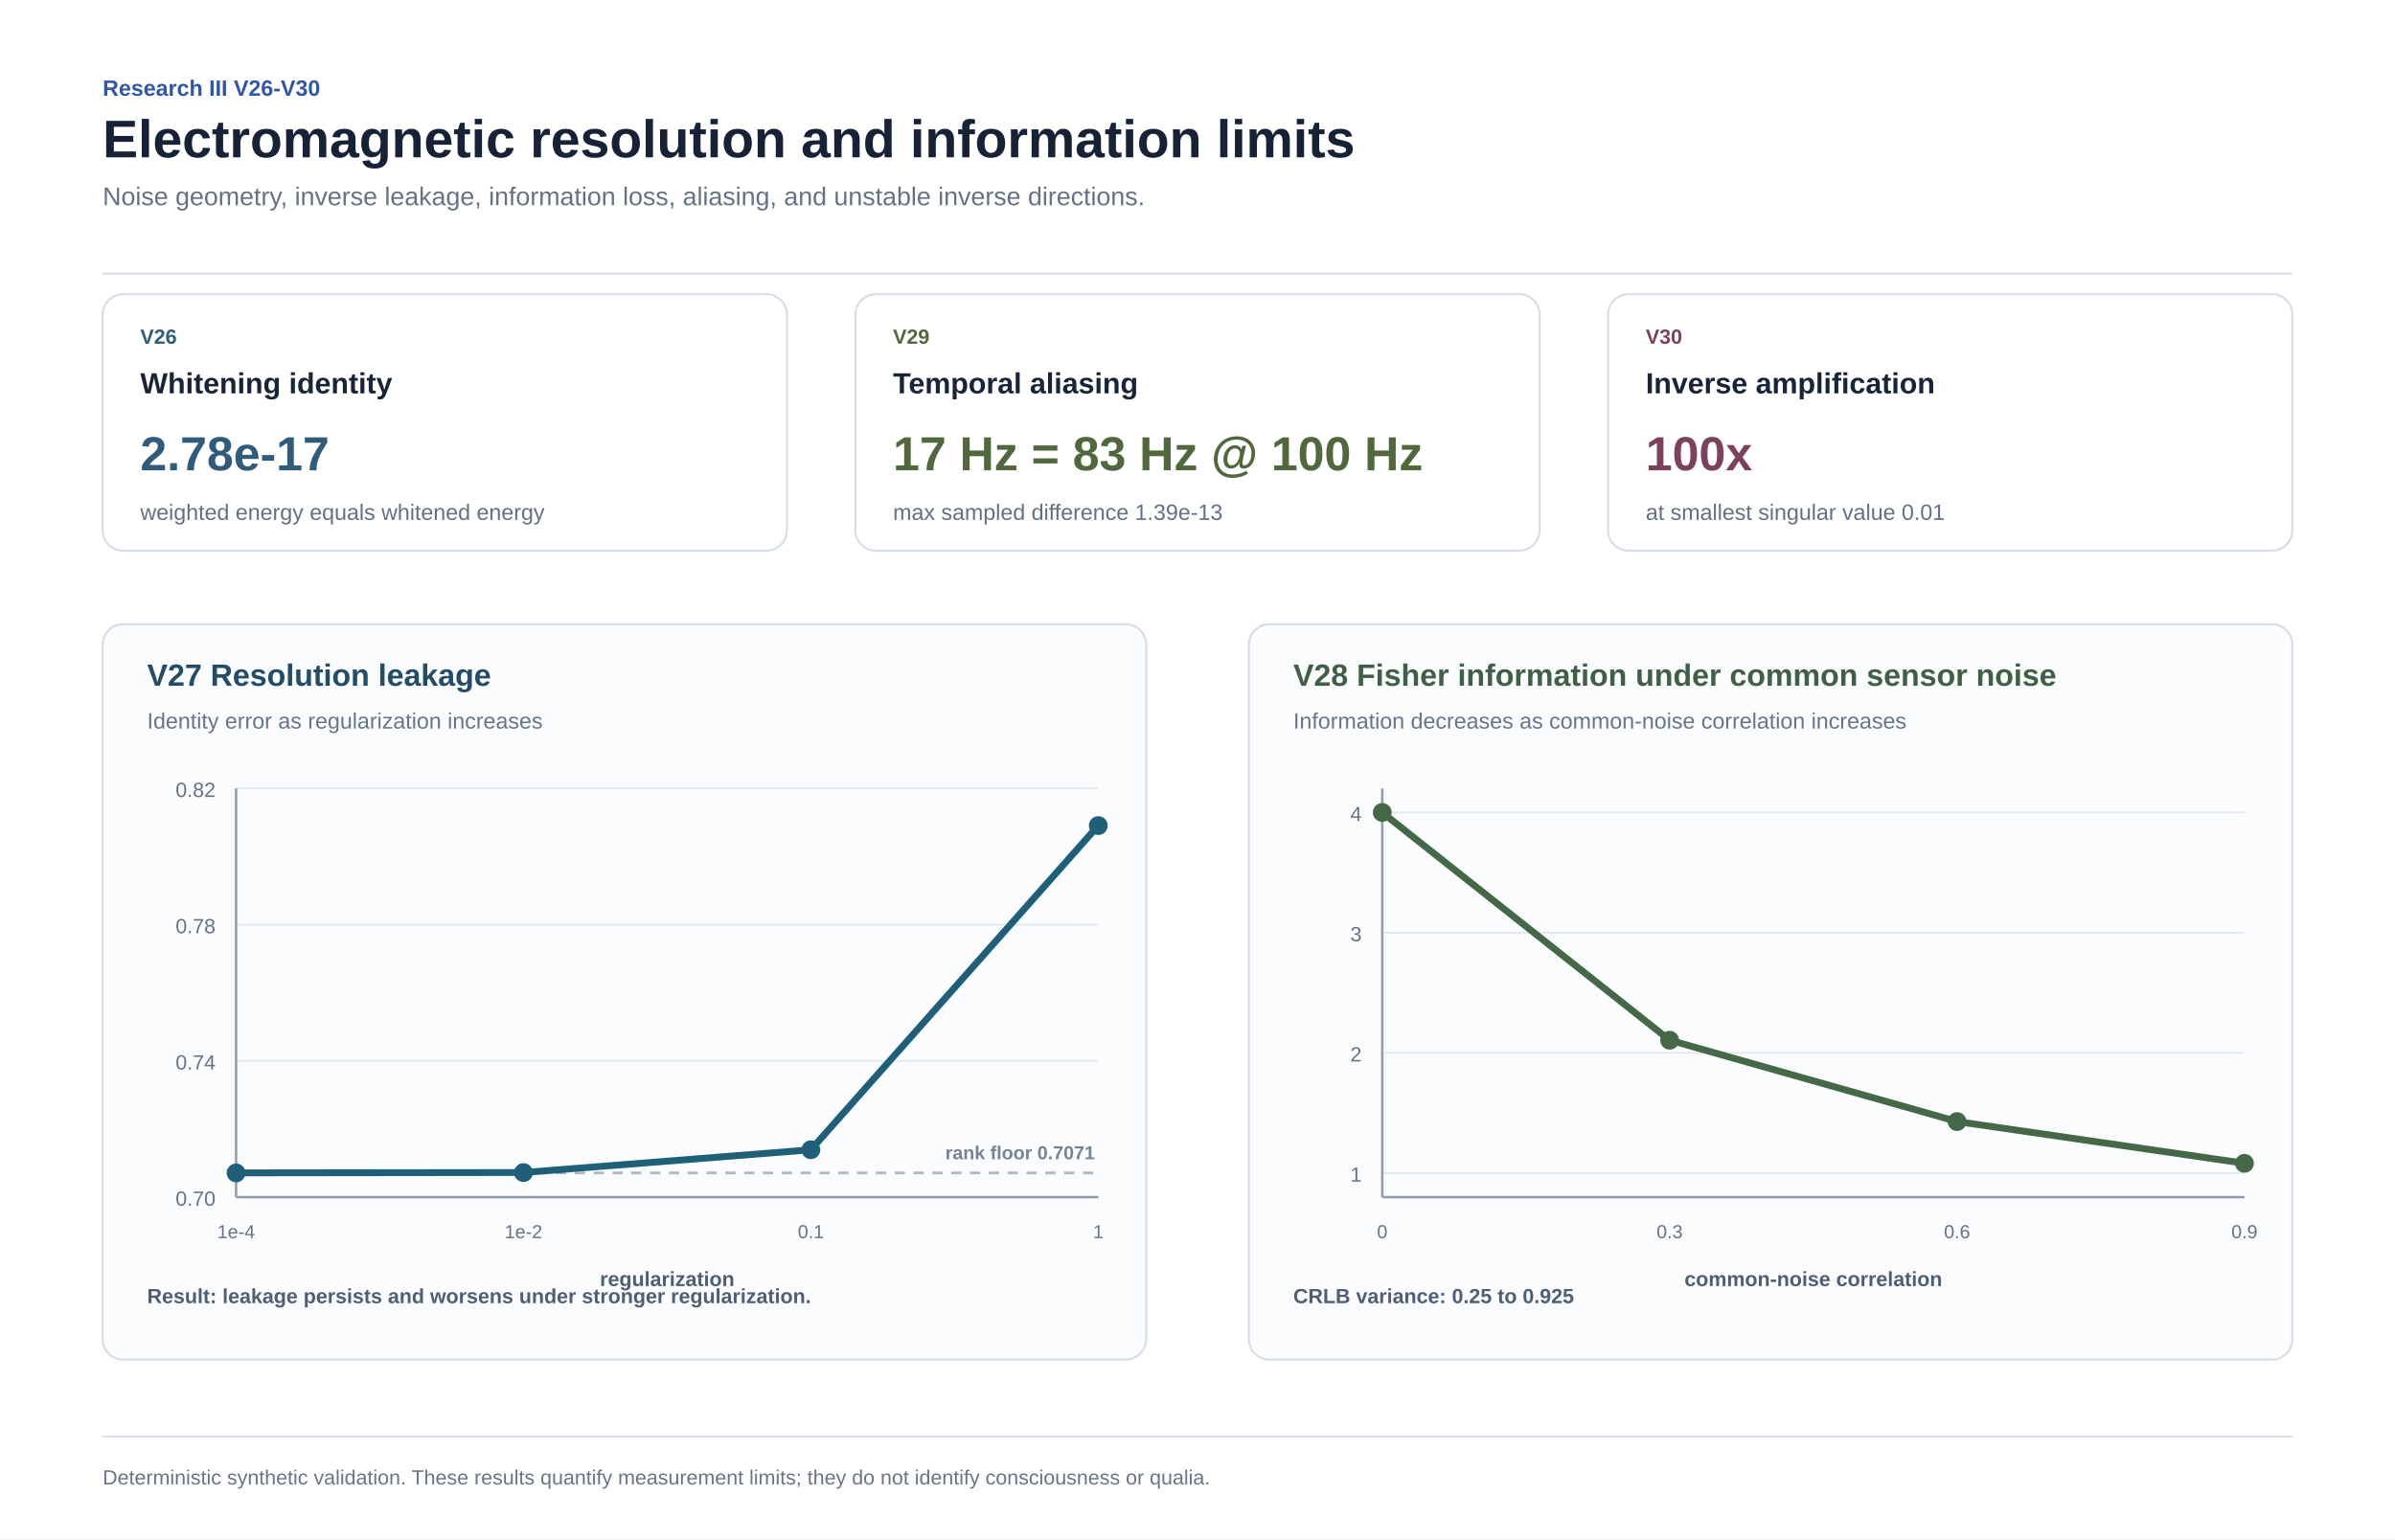
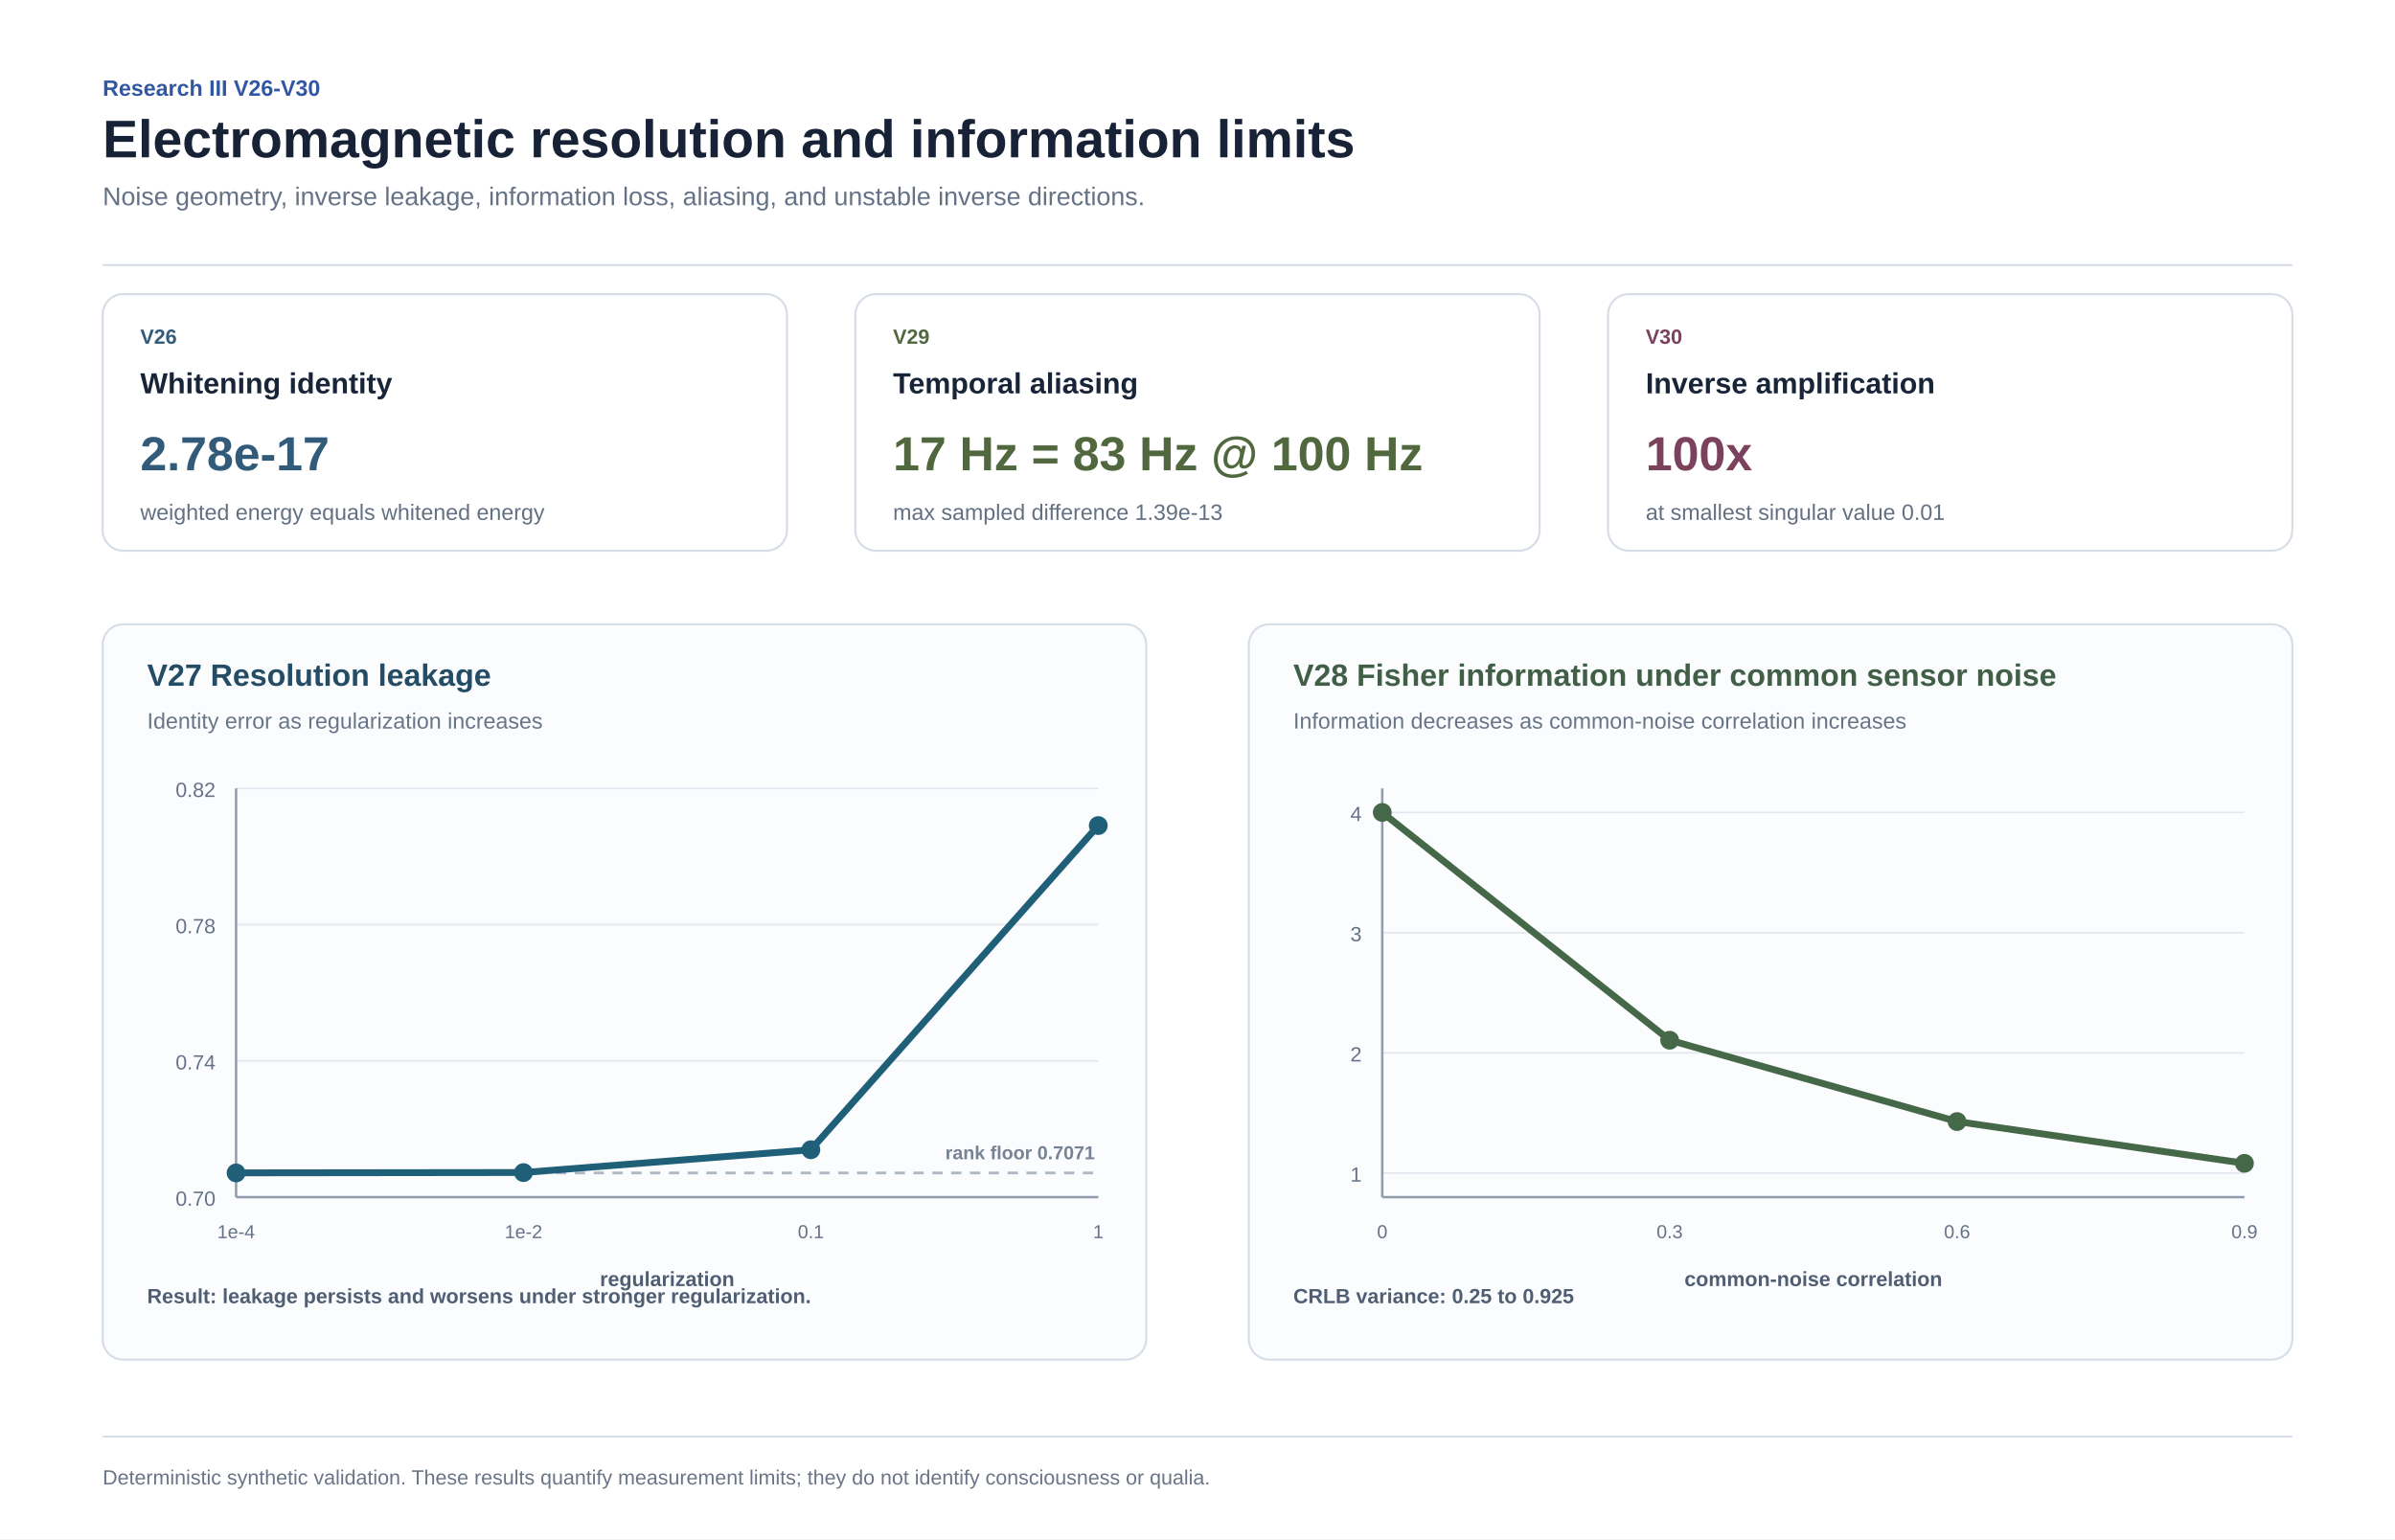
<svg xmlns="http://www.w3.org/2000/svg" width="1400" height="900" viewBox="0 0 1400 900">
  <rect x="0" y="0" width="1400" height="900" rx="0" fill="#ffffff" stroke="none" stroke-width="0" />
  <text x="60" y="56" text-anchor="start" font-family="Arial, Helvetica, sans-serif" font-size="13" font-weight="700" fill="#3156a3">Research III V26-V30</text>
  <text x="60" y="92" text-anchor="start" font-family="Arial, Helvetica, sans-serif" font-size="31" font-weight="700" fill="#172236">Electromagnetic resolution and information limits</text>
  <text x="60" y="120" text-anchor="start" font-family="Arial, Helvetica, sans-serif" font-size="15" font-weight="400" fill="#657286">Noise geometry, inverse leakage, information loss, aliasing, and unstable inverse directions.</text>
-   <line x1="60" y1="160" x2="1340" y2="160" stroke="#d6dde7" stroke-width="1.2" />
+   <line x1="60" y1="155" x2="1340" y2="155" stroke="#d6dde7" stroke-width="1.2" />
  <rect x="60" y="172" width="400" height="150" rx="12" fill="#ffffff" stroke="#d6dde7" stroke-width="1.2" />
  <text x="82" y="201" text-anchor="start" font-family="Arial, Helvetica, sans-serif" font-size="12" font-weight="700" fill="#315b78">V26</text>
  <text x="82" y="230" text-anchor="start" font-family="Arial, Helvetica, sans-serif" font-size="17" font-weight="700" fill="#182437">Whitening identity</text>
  <text x="82" y="275" text-anchor="start" font-family="Arial, Helvetica, sans-serif" font-size="28" font-weight="700" fill="#315b78">2.78e-17</text>
  <text x="82" y="304" text-anchor="start" font-family="Arial, Helvetica, sans-serif" font-size="13" font-weight="400" fill="#637083">weighted energy equals whitened energy</text>
  <rect x="500" y="172" width="400" height="150" rx="12" fill="#ffffff" stroke="#d6dde7" stroke-width="1.2" />
  <text x="522" y="201" text-anchor="start" font-family="Arial, Helvetica, sans-serif" font-size="12" font-weight="700" fill="#51683f">V29</text>
  <text x="522" y="230" text-anchor="start" font-family="Arial, Helvetica, sans-serif" font-size="17" font-weight="700" fill="#182437">Temporal aliasing</text>
  <text x="522" y="275" text-anchor="start" font-family="Arial, Helvetica, sans-serif" font-size="28" font-weight="700" fill="#51683f">17 Hz = 83 Hz @ 100 Hz</text>
  <text x="522" y="304" text-anchor="start" font-family="Arial, Helvetica, sans-serif" font-size="13" font-weight="400" fill="#637083">max sampled difference 1.39e-13</text>
  <rect x="940" y="172" width="400" height="150" rx="12" fill="#ffffff" stroke="#d6dde7" stroke-width="1.2" />
  <text x="962" y="201" text-anchor="start" font-family="Arial, Helvetica, sans-serif" font-size="12" font-weight="700" fill="#7a425c">V30</text>
  <text x="962" y="230" text-anchor="start" font-family="Arial, Helvetica, sans-serif" font-size="17" font-weight="700" fill="#182437">Inverse amplification</text>
  <text x="962" y="275" text-anchor="start" font-family="Arial, Helvetica, sans-serif" font-size="28" font-weight="700" fill="#7a425c">100x</text>
  <text x="962" y="304" text-anchor="start" font-family="Arial, Helvetica, sans-serif" font-size="13" font-weight="400" fill="#637083">at smallest singular value 0.01</text>
  <rect x="60" y="365" width="610" height="430" rx="12" fill="#fbfcfe" stroke="#d6dde7" stroke-width="1.2" />
  <text x="86" y="401" text-anchor="start" font-family="Arial, Helvetica, sans-serif" font-size="18" font-weight="700" fill="#244c64">V27  Resolution leakage</text>
  <text x="86" y="426" text-anchor="start" font-family="Arial, Helvetica, sans-serif" font-size="13" font-weight="400" fill="#687588">Identity error as regularization increases</text>
  <line x1="138" y1="700" x2="642" y2="700" stroke="#e3e8ef" stroke-width="1" />
  <text x="126" y="705" text-anchor="end" font-family="Arial, Helvetica, sans-serif" font-size="12" font-weight="400" fill="#657286">0.70</text>
  <line x1="138" y1="620.333" x2="642" y2="620.333" stroke="#e3e8ef" stroke-width="1" />
  <text x="126" y="625.333" text-anchor="end" font-family="Arial, Helvetica, sans-serif" font-size="12" font-weight="400" fill="#657286">0.74</text>
  <line x1="138" y1="540.667" x2="642" y2="540.667" stroke="#e3e8ef" stroke-width="1" />
  <text x="126" y="545.667" text-anchor="end" font-family="Arial, Helvetica, sans-serif" font-size="12" font-weight="400" fill="#657286">0.78</text>
  <line x1="138" y1="461" x2="642" y2="461" stroke="#e3e8ef" stroke-width="1" />
  <text x="126" y="466" text-anchor="end" font-family="Arial, Helvetica, sans-serif" font-size="12" font-weight="400" fill="#657286">0.82</text>
  <line x1="138" y1="461" x2="138" y2="700" stroke="#8f9cad" stroke-width="1.4" />
  <line x1="138" y1="700" x2="642" y2="700" stroke="#8f9cad" stroke-width="1.4" />
  <line x1="138" y1="685.846" x2="642" y2="685.846" stroke="#aeb8c5" stroke-width="1.6" stroke-dasharray="6 5" />
  <text x="640" y="677.846" text-anchor="end" font-family="Arial, Helvetica, sans-serif" font-size="11" font-weight="600" fill="#778394">rank floor 0.7071</text>
  <polyline points="138.0,685.8 306.0,685.6 474.0,672.3 642.0,482.7" fill="none" stroke="#1f6078" stroke-width="4" stroke-linecap="round" stroke-linejoin="round" />
  <circle cx="138" cy="685.846" r="5.5" fill="#1f6078" />
  <circle cx="306" cy="685.647" r="5.5" fill="#1f6078" />
  <circle cx="474" cy="672.285" r="5.5" fill="#1f6078" />
  <circle cx="642" cy="482.731" r="5.5" fill="#1f6078" />
  <text x="138" y="724" text-anchor="middle" font-family="Arial, Helvetica, sans-serif" font-size="11" font-weight="400" fill="#657286">1e-4</text>
  <text x="306" y="724" text-anchor="middle" font-family="Arial, Helvetica, sans-serif" font-size="11" font-weight="400" fill="#657286">1e-2</text>
  <text x="474" y="724" text-anchor="middle" font-family="Arial, Helvetica, sans-serif" font-size="11" font-weight="400" fill="#657286">0.1</text>
  <text x="642" y="724" text-anchor="middle" font-family="Arial, Helvetica, sans-serif" font-size="11" font-weight="400" fill="#657286">1</text>
  <text x="390" y="752" text-anchor="middle" font-family="Arial, Helvetica, sans-serif" font-size="12" font-weight="600" fill="#4f5e72">regularization</text>
  <text x="86" y="762" text-anchor="start" font-family="Arial, Helvetica, sans-serif" font-size="12" font-weight="600" fill="#4f5e72">Result: leakage persists and worsens under stronger regularization.</text>
  <rect x="730" y="365" width="610" height="430" rx="12" fill="#fbfcfe" stroke="#d6dde7" stroke-width="1.2" />
  <text x="756" y="401" text-anchor="start" font-family="Arial, Helvetica, sans-serif" font-size="18" font-weight="700" fill="#415f46">V28  Fisher information under common sensor noise</text>
  <text x="756" y="426" text-anchor="start" font-family="Arial, Helvetica, sans-serif" font-size="13" font-weight="400" fill="#687588">Information decreases as common-noise correlation increases</text>
  <line x1="808" y1="685.941" x2="1312" y2="685.941" stroke="#e3e8ef" stroke-width="1" />
  <text x="796" y="690.941" text-anchor="end" font-family="Arial, Helvetica, sans-serif" font-size="12" font-weight="400" fill="#657286">1</text>
  <line x1="808" y1="615.647" x2="1312" y2="615.647" stroke="#e3e8ef" stroke-width="1" />
  <text x="796" y="620.647" text-anchor="end" font-family="Arial, Helvetica, sans-serif" font-size="12" font-weight="400" fill="#657286">2</text>
  <line x1="808" y1="545.353" x2="1312" y2="545.353" stroke="#e3e8ef" stroke-width="1" />
  <text x="796" y="550.353" text-anchor="end" font-family="Arial, Helvetica, sans-serif" font-size="12" font-weight="400" fill="#657286">3</text>
  <line x1="808" y1="475.059" x2="1312" y2="475.059" stroke="#e3e8ef" stroke-width="1" />
  <text x="796" y="480.059" text-anchor="end" font-family="Arial, Helvetica, sans-serif" font-size="12" font-weight="400" fill="#657286">4</text>
  <line x1="808" y1="461" x2="808" y2="700" stroke="#8f9cad" stroke-width="1.4" />
  <line x1="808" y1="700" x2="1312" y2="700" stroke="#8f9cad" stroke-width="1.4" />
  <polyline points="808.0,475.1 976.0,608.2 1144.0,655.8 1312.0,680.2" fill="none" stroke="#456848" stroke-width="4" stroke-linecap="round" stroke-linejoin="round" />
  <circle cx="808" cy="475.059" r="5.5" fill="#456848" />
  <circle cx="976" cy="608.248" r="5.5" fill="#456848" />
  <circle cx="1144" cy="655.815" r="5.5" fill="#456848" />
  <circle cx="1312" cy="680.242" r="5.5" fill="#456848" />
  <text x="808" y="724" text-anchor="middle" font-family="Arial, Helvetica, sans-serif" font-size="11" font-weight="400" fill="#657286">0</text>
  <text x="976" y="724" text-anchor="middle" font-family="Arial, Helvetica, sans-serif" font-size="11" font-weight="400" fill="#657286">0.3</text>
  <text x="1144" y="724" text-anchor="middle" font-family="Arial, Helvetica, sans-serif" font-size="11" font-weight="400" fill="#657286">0.6</text>
  <text x="1312" y="724" text-anchor="middle" font-family="Arial, Helvetica, sans-serif" font-size="11" font-weight="400" fill="#657286">0.9</text>
  <text x="1060" y="752" text-anchor="middle" font-family="Arial, Helvetica, sans-serif" font-size="12" font-weight="600" fill="#4f5e72">common-noise correlation</text>
  <text x="756" y="762" text-anchor="start" font-family="Arial, Helvetica, sans-serif" font-size="12" font-weight="600" fill="#4f5e72">CRLB variance: 0.25 to 0.925</text>
  <line x1="60" y1="840" x2="1340" y2="840" stroke="#d6dde7" stroke-width="1" />
  <text x="60" y="868" text-anchor="start" font-family="Arial, Helvetica, sans-serif" font-size="12" font-weight="400" fill="#697587">Deterministic synthetic validation. These results quantify measurement limits; they do not identify consciousness or qualia.</text>
</svg>
